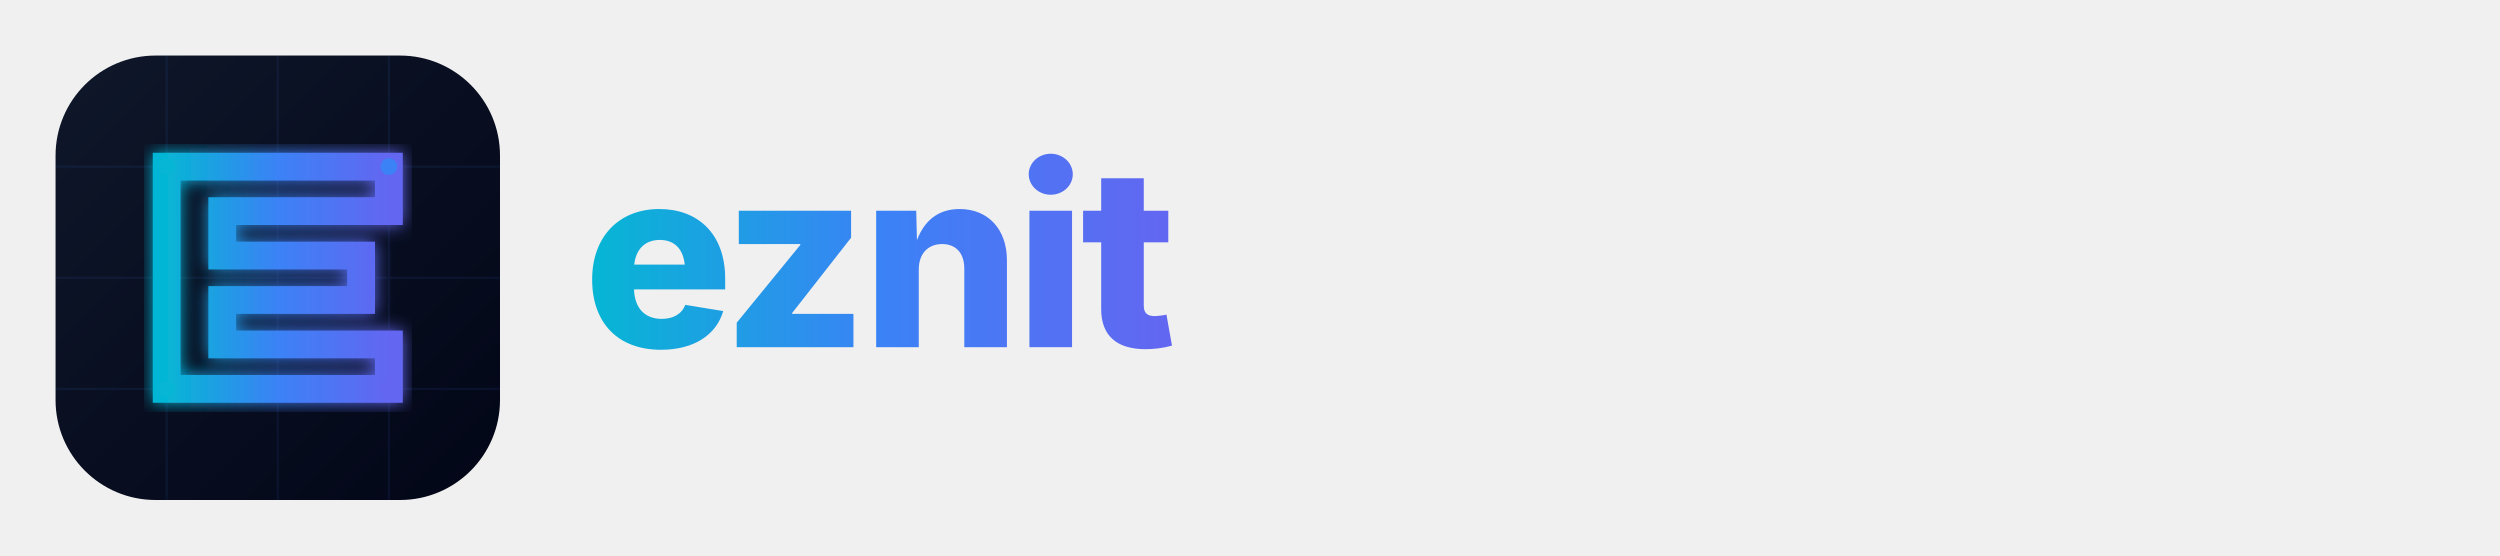
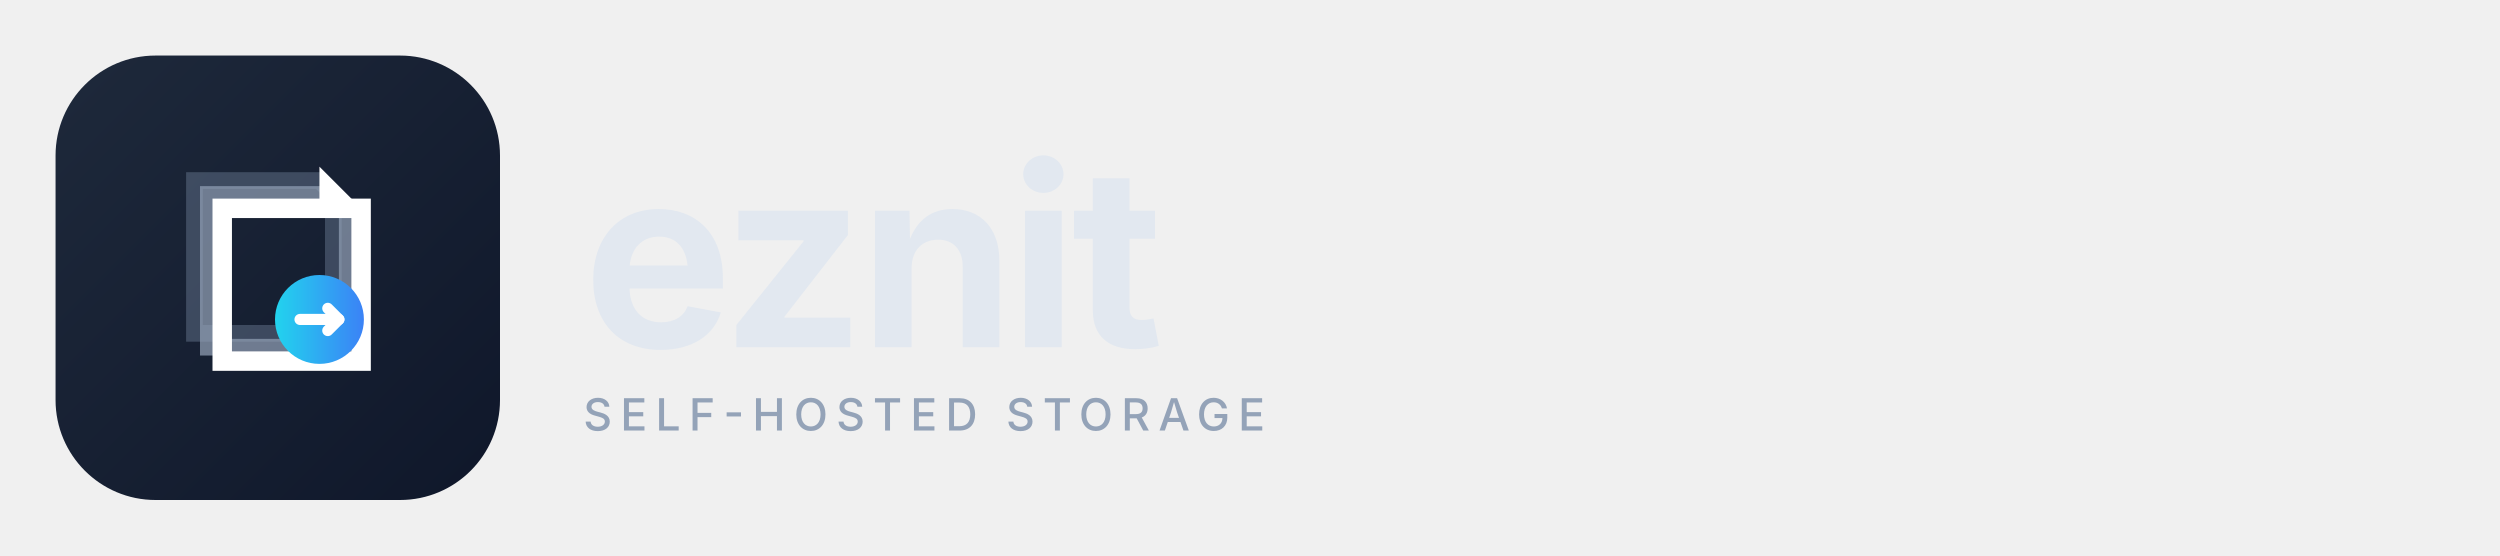
<svg xmlns="http://www.w3.org/2000/svg" width="900" height="200" viewBox="0 0 900 200">
  <defs>
    <linearGradient id="bg" x1="0%" y1="0%" x2="100%" y2="100%">
-       <stop offset="0%" style="stop-color:#0f172a;stop-opacity:1" />
-       <stop offset="100%" style="stop-color:#020617;stop-opacity:1" />
+       <stop offset="0%" style="stop-color:#1e293b;stop-opacity:1" />
+       <stop offset="100%" style="stop-color:#0f172a;stop-opacity:1" />
    </linearGradient>
    <linearGradient id="accent" x1="0%" y1="0%" x2="100%" y2="0%">
-       <stop offset="0%" style="stop-color:#06b6d4;stop-opacity:1" />
-       <stop offset="50%" style="stop-color:#3b82f6;stop-opacity:1" />
-       <stop offset="100%" style="stop-color:#6366f1;stop-opacity:1" />
+       <stop offset="0%" style="stop-color:#22d3ee;stop-opacity:1" />
+       <stop offset="100%" style="stop-color:#3b82f6;stop-opacity:1" />
    </linearGradient>
-     <filter id="glow">
-       <feGaussianBlur stdDeviation="3" result="coloredBlur" />
-       <feMerge>
-         <feMergeNode in="coloredBlur" />
-         <feMergeNode in="SourceGraphic" />
-       </feMerge>
-     </filter>
  </defs>
  <g transform="translate(20, 20)">
    <rect width="160" height="160" rx="36" fill="url(#bg)" />
-     <g opacity="0.08" stroke="#3b82f6" stroke-width="0.8" clip-path="url(#clip)">
-       <clipPath id="clip">
-         <rect width="160" height="160" rx="36" />
-       </clipPath>
-       <line x1="40" y1="0" x2="40" y2="160" />
-       <line x1="80" y1="0" x2="80" y2="160" />
-       <line x1="120" y1="0" x2="120" y2="160" />
-       <line x1="0" y1="40" x2="160" y2="40" />
-       <line x1="0" y1="80" x2="160" y2="80" />
-       <line x1="0" y1="120" x2="160" y2="120" />
+     <g transform="translate(20, 20)">
+       <path d="M 30 25 L 75 25 L 80 30 L 80 80 L 30 80 Z" fill="none" stroke="#64748b" stroke-width="6" opacity="0.5" />
+       <path d="M 35 30 L 80 30 L 85 35 L 85 85 L 35 85 Z" fill="none" stroke="#94a3b8" stroke-width="6" opacity="0.7" />
+       <path d="M 40 35 L 90 35 L 90 90 L 40 90 Z" fill="none" stroke="#ffffff" stroke-width="7" />
+       <path d="M 75 35 L 90 35 L 75 20 Z" fill="#ffffff" />
    </g>
-     <g transform="translate(40, 40)">
-       <path d="M 0 0 L 80 0 L 80 16 L 20 16 L 20 32 L 70 32 L 70 48 L 20 48 L 20 64 L 80 64 L 80 80 L 0 80 Z" fill="none" stroke="url(#accent)" stroke-width="10" stroke-linecap="square" filter="url(#glow)" />
-       <circle cx="0" cy="0" r="3" fill="#06b6d4" />
-       <circle cx="80" cy="0" r="3" fill="#3b82f6" />
-       <circle cx="80" cy="80" r="3" fill="#6366f1" />
-       <circle cx="0" cy="80" r="3" fill="#06b6d4" />
+     <g transform="translate(95, 95)">
+       <circle cx="0" cy="0" r="16" fill="url(#accent)" />
+       <g stroke="#ffffff" stroke-width="4" stroke-linecap="round" stroke-linejoin="round" fill="none">
+         <path d="M -7 0 L 7 0" />
+         <polyline points="3,-4 7,0 3,4" />
+       </g>
    </g>
  </g>
-   <text x="210" y="125" font-family="-apple-system, BlinkMacSystemFont, 'Inter', 'Segoe UI', Roboto, 'Helvetica Neue', Arial, sans-serif" font-size="90" font-weight="800" fill="url(#accent)" letter-spacing="-2px">eznit</text>
+   <text x="210" y="125" font-family="-apple-system, BlinkMacSystemFont, 'Inter', 'Segoe UI', Roboto, sans-serif" font-size="90" font-weight="700" fill="#e2e8f0" letter-spacing="-2px">eznit</text>
+   <text x="210" y="155" font-family="-apple-system, BlinkMacSystemFont, 'Inter', 'Segoe UI', Roboto, sans-serif" font-size="16" font-weight="500" fill="#94a3b8" letter-spacing="3px">SELF-HOSTED STORAGE</text>
</svg>
